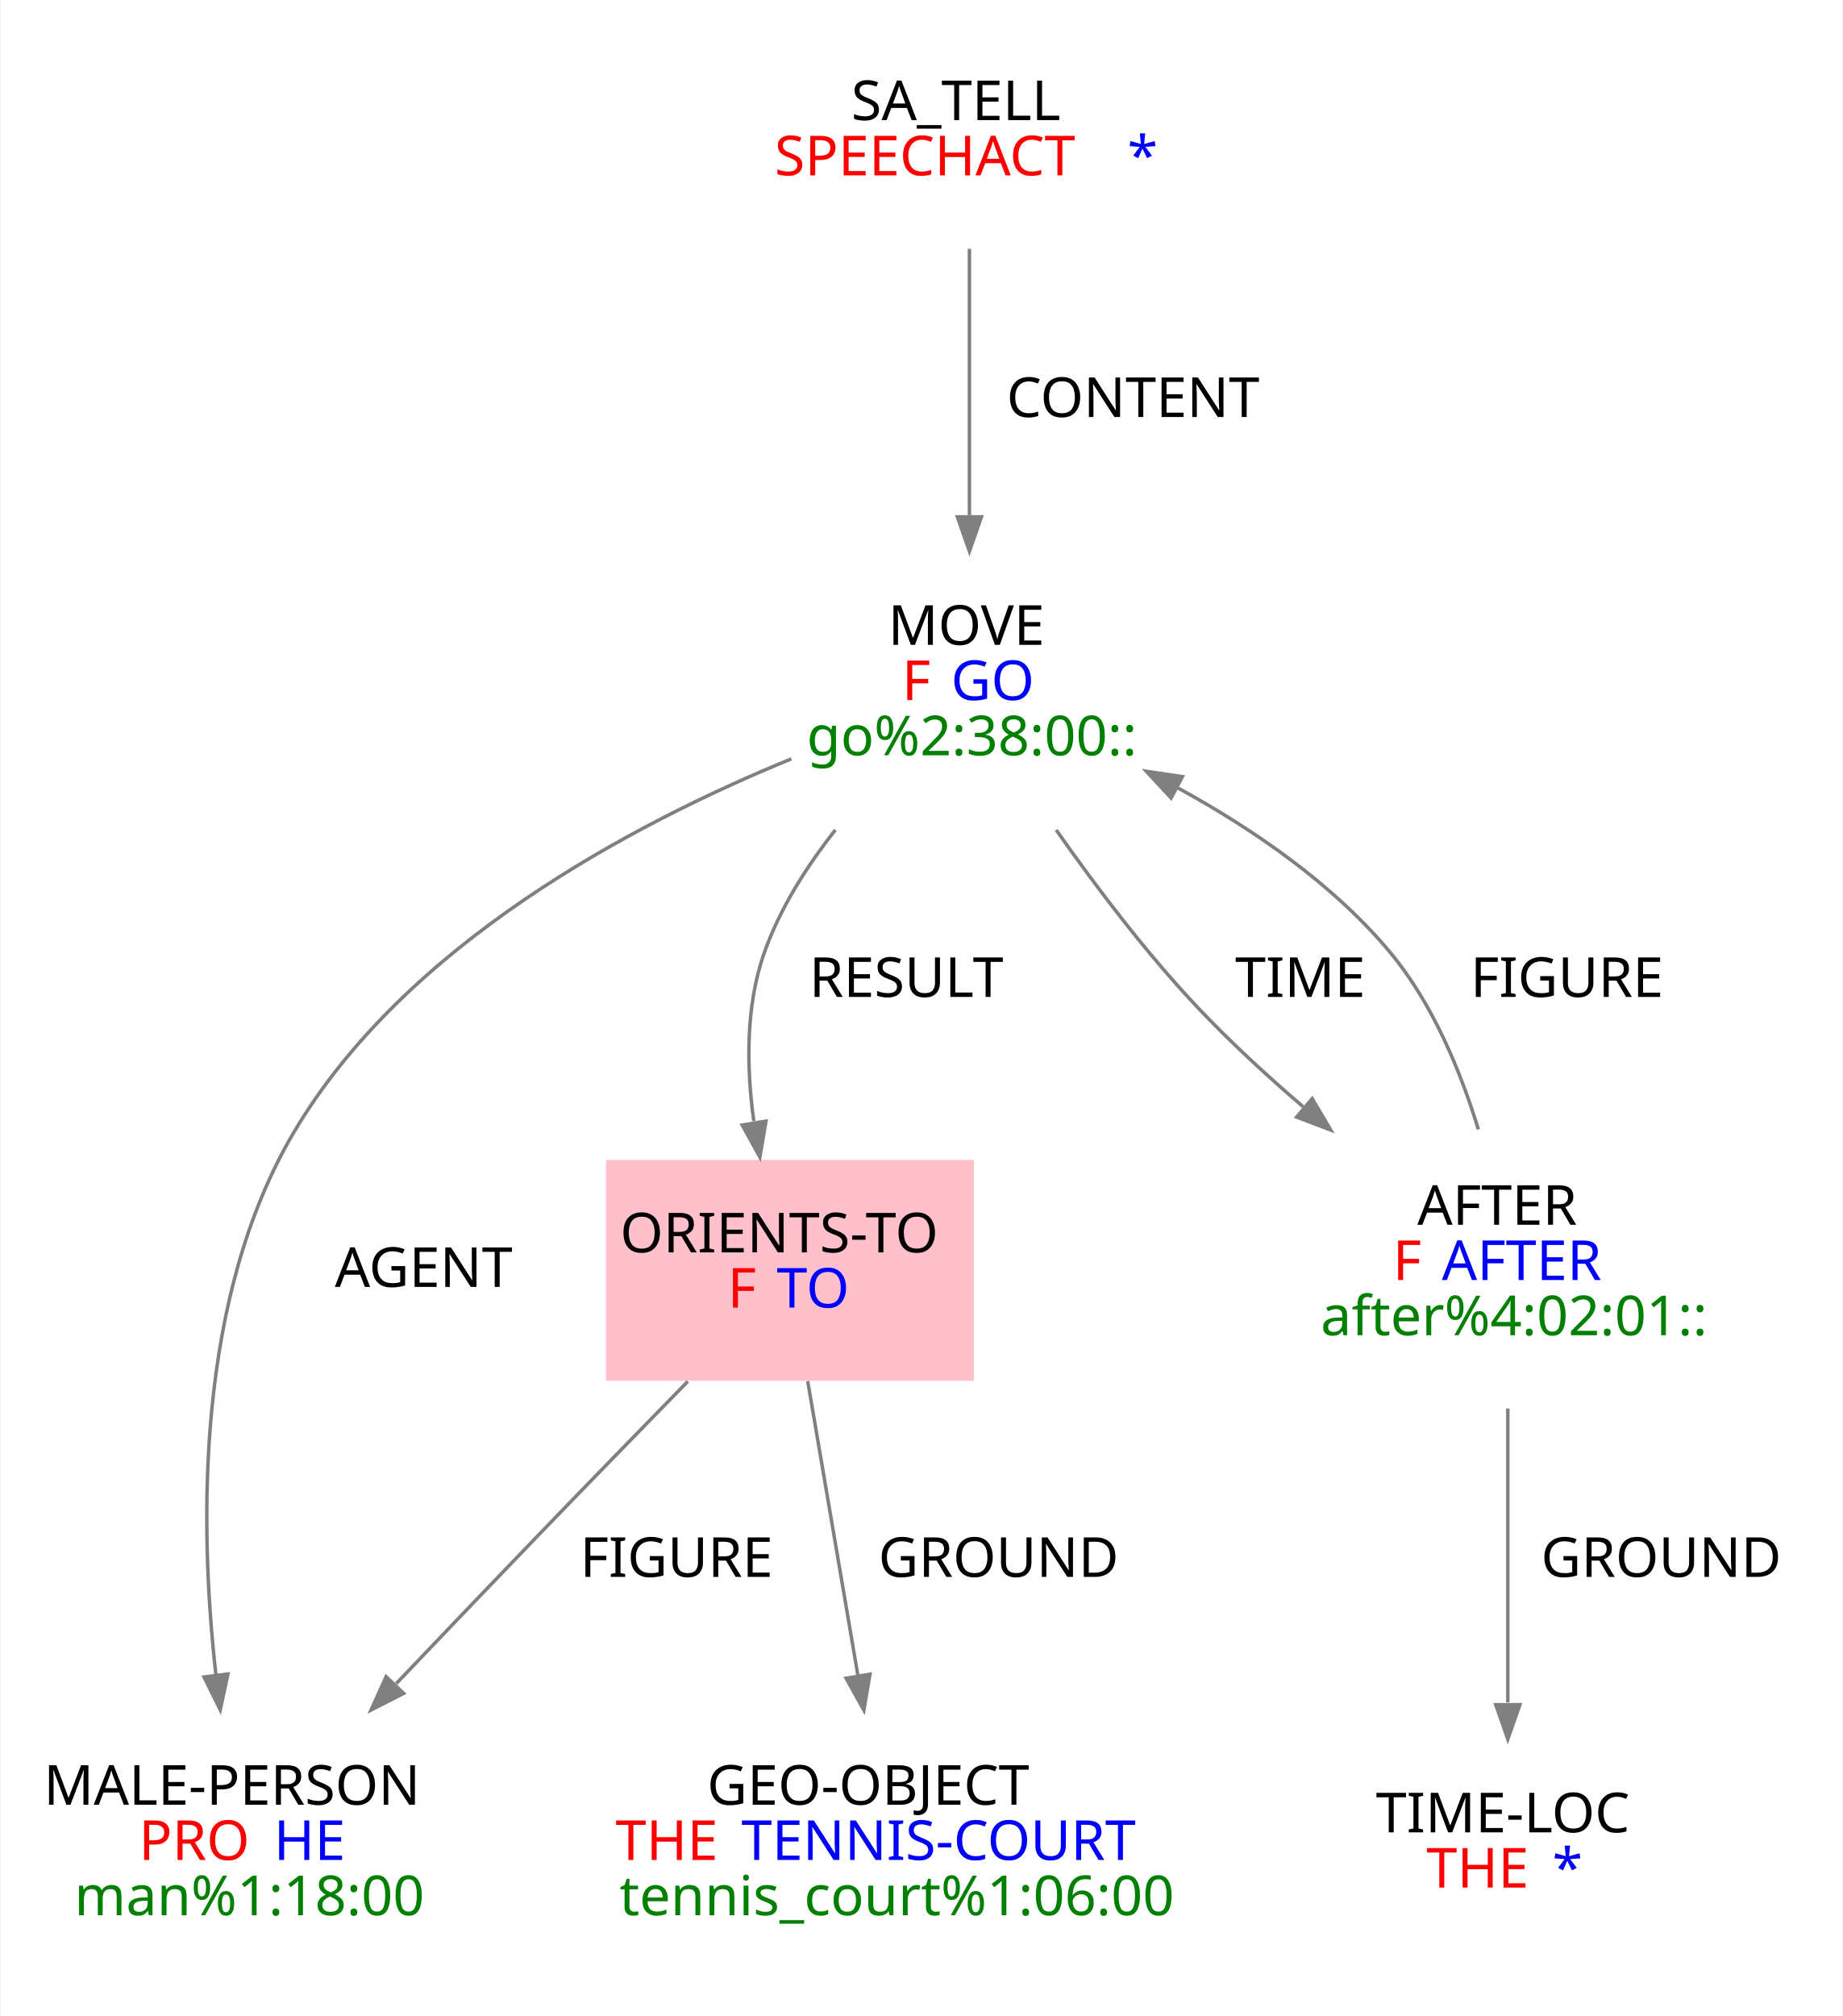
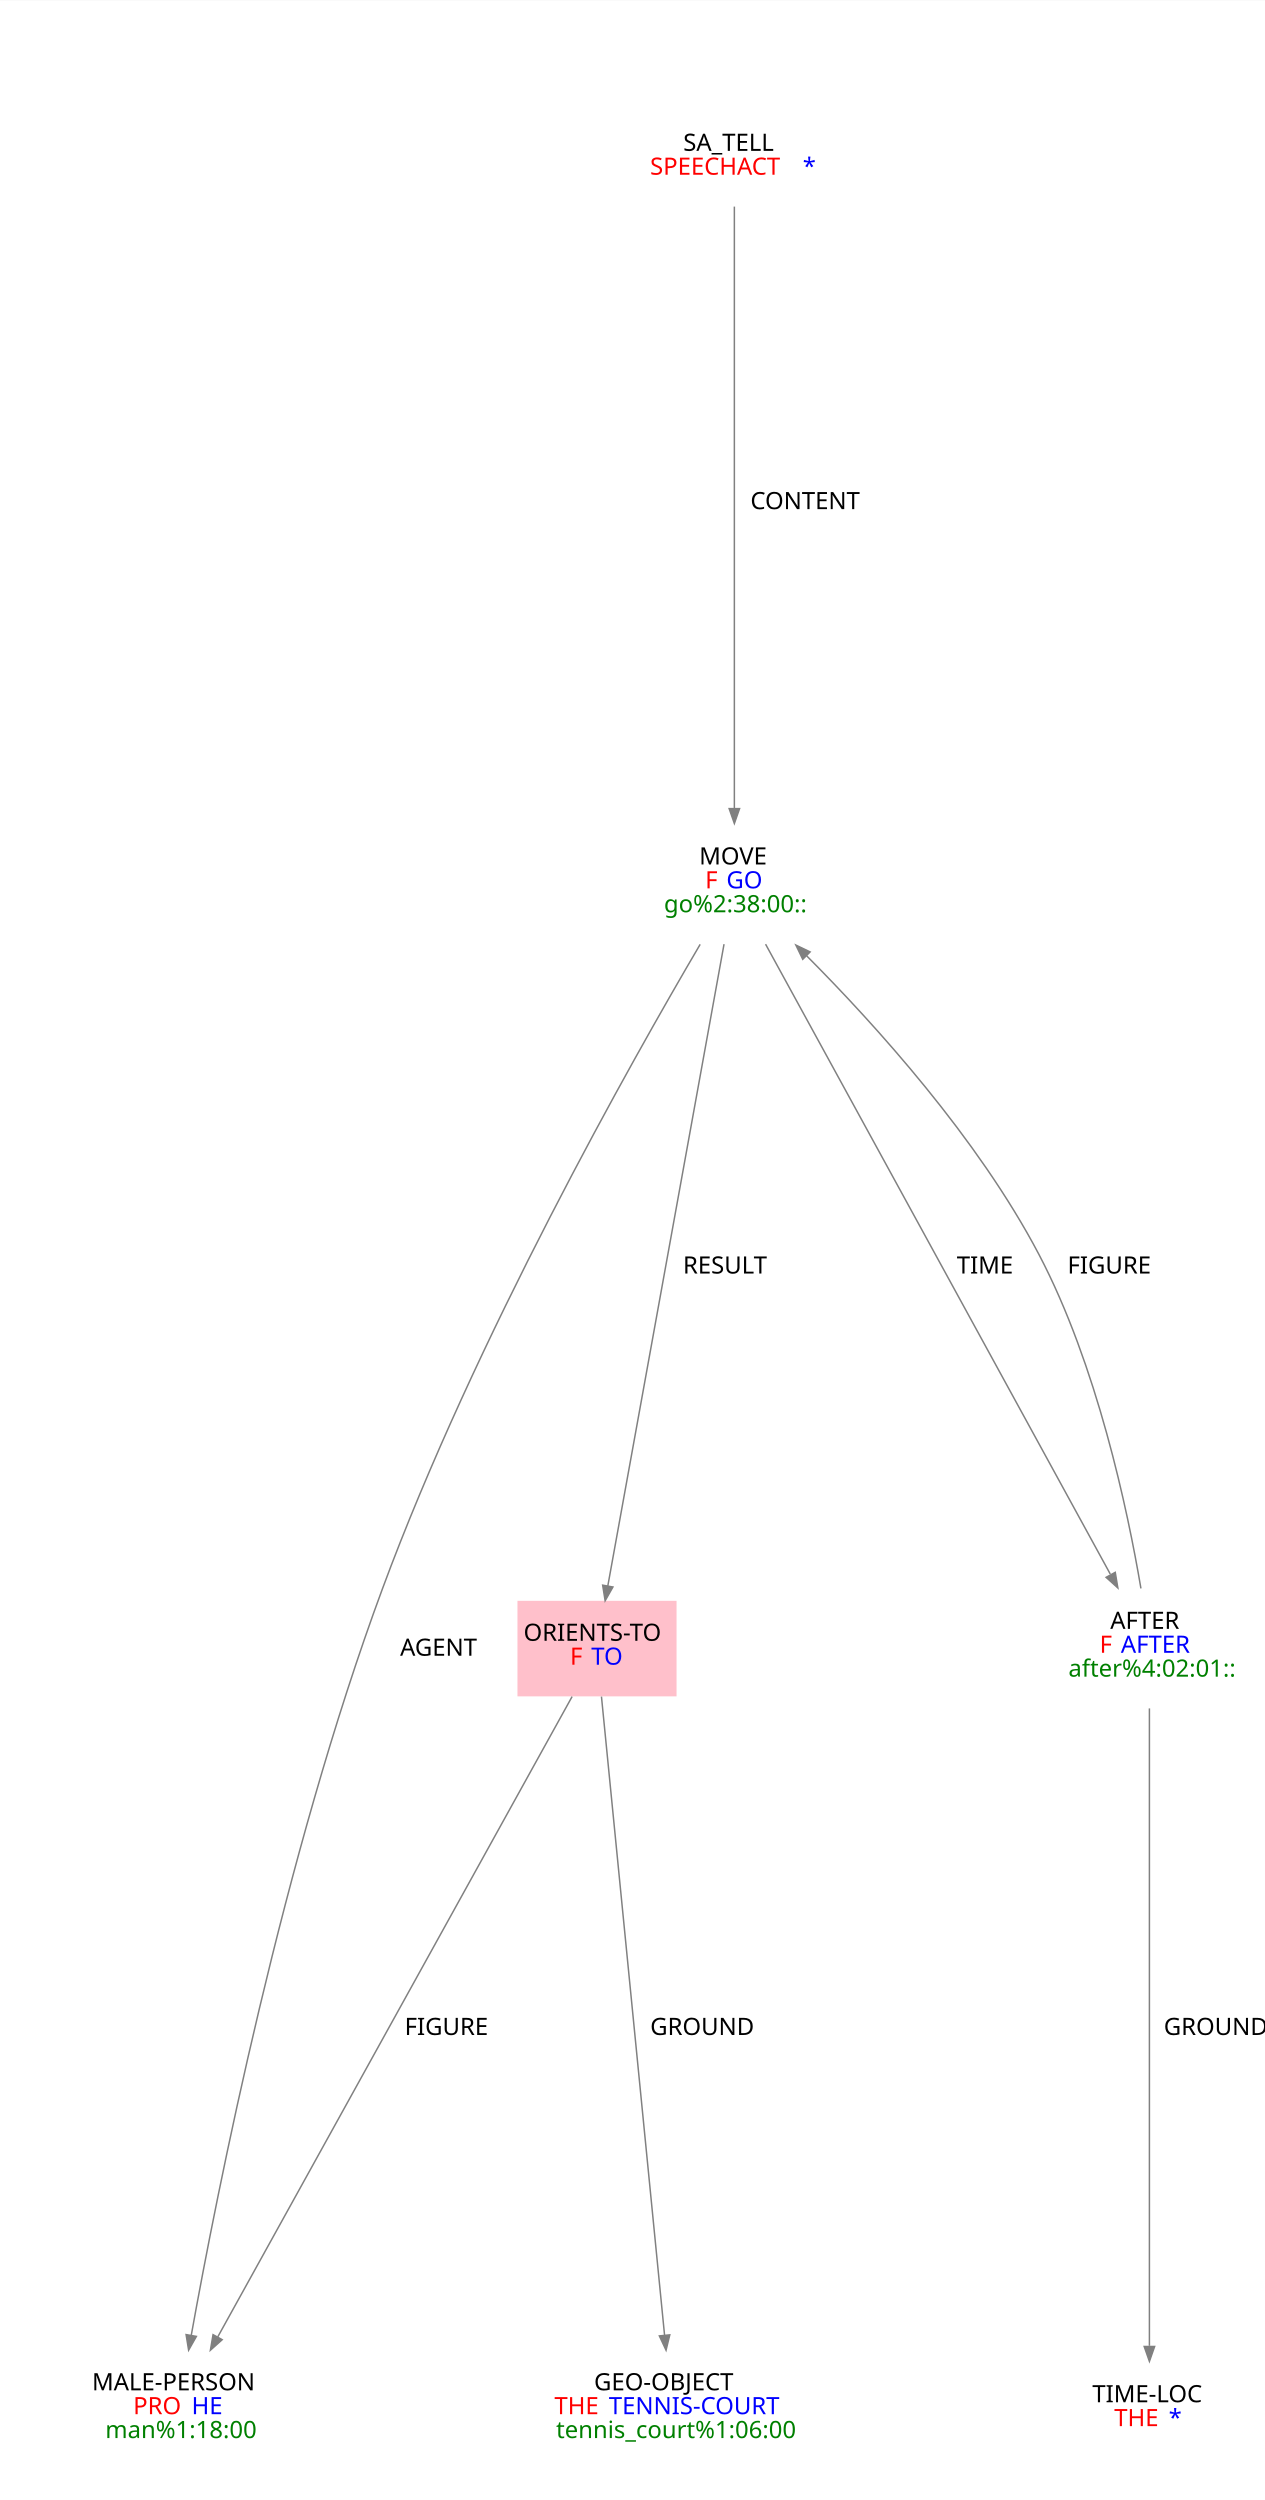
- <svg xmlns="http://www.w3.org/2000/svg" xmlns:xlink="http://www.w3.org/1999/xlink" width="267pt" height="292pt" viewBox="0.00 0.00 266.79 292.00">
-   <g id="graph0" class="graph" transform="scale(1 1) rotate(0) translate(4 288)">
-     <polygon fill="white" stroke="transparent" points="-4,4 -4,-288 262.79,-288 262.79,4 -4,4" />
+ <svg xmlns="http://www.w3.org/2000/svg" xmlns:xlink="http://www.w3.org/1999/xlink" width="432pt" height="854pt" viewBox="0.00 0.00 432.00 853.76">
+   <g id="graph0" class="graph" transform="scale(1.02 1.02) rotate(0) translate(4 868)">
+     <polygon fill="white" stroke="transparent" points="-4,4 -4,-868 437.23,-868 437.23,4 -4,4" />
    <g id="node1" class="node">
      <g id="a_node1">
        <a xlink:href="http://trips.ihmc.us/lexicon/data/ONT::SA_TELL.xml" xlink:title="&lt;font color=&quot;green&quot;&gt;&lt;br /&gt;&lt;/font&gt; &lt;font color=&quot;black&quot;&gt;SA_TELL&lt;/font&gt; &lt;font color=&quot;green&quot;&gt;&lt;br /&gt;&lt;/font&gt; &lt;font color=&quot;red&quot;&gt;SPEECHACT&lt;/font&gt; &lt;font color=&quot;blue&quot;&gt;* &lt;/font&gt; &lt;font color=&quot;green&quot;&gt;&lt;br /&gt; &lt;/font&gt;">
-           <text text-anchor="start" x="117" y="-270.6" font-family="Work Sans" font-size="8.00"> </text>
-           <text text-anchor="start" x="119.22" y="-270.6" font-family="Work Sans" font-size="8.00">SA_TELL</text>
-           <text text-anchor="start" x="153.46" y="-270.6" font-family="Work Sans" font-size="8.00"> </text>
-           <text text-anchor="start" x="105.89" y="-262.6" font-family="Work Sans" font-size="8.00"> </text>
-           <text text-anchor="start" x="108.11" y="-262.6" font-family="Work Sans" font-size="8.00" fill="red">SPEECHACT</text>
-           <text text-anchor="start" x="157.01" y="-262.6" font-family="Work Sans" font-size="8.00"> </text>
-           <text text-anchor="start" x="159.23" y="-262.6" font-family="Work Sans" font-size="8.00" fill="blue">* </text>
-           <text text-anchor="start" x="164.57" y="-262.6" font-family="Work Sans" font-size="8.00"> </text>
-           <text text-anchor="start" x="135.23" y="-254.6" font-family="Work Sans" font-size="8.00" fill="green"> </text>
+           <text text-anchor="start" x="222.59" y="-817.6" font-family="Work Sans" font-size="8.00"> </text>
+           <text text-anchor="start" x="224.82" y="-817.6" font-family="Work Sans" font-size="8.00">SA_TELL</text>
+           <text text-anchor="start" x="259.06" y="-817.6" font-family="Work Sans" font-size="8.00"> </text>
+           <text text-anchor="start" x="211.49" y="-809.6" font-family="Work Sans" font-size="8.00"> </text>
+           <text text-anchor="start" x="213.71" y="-809.6" font-family="Work Sans" font-size="8.00" fill="red">SPEECHACT</text>
+           <text text-anchor="start" x="262.61" y="-809.6" font-family="Work Sans" font-size="8.00"> </text>
+           <text text-anchor="start" x="264.83" y="-809.6" font-family="Work Sans" font-size="8.00" fill="blue">* </text>
+           <text text-anchor="start" x="270.17" y="-809.6" font-family="Work Sans" font-size="8.00"> </text>
+           <text text-anchor="start" x="240.83" y="-801.6" font-family="Work Sans" font-size="8.00" fill="green"> </text>
        </a>
      </g>
    </g>
    <g id="node2" class="node">
      <g id="a_node2">
        <a xlink:href="http://trips.ihmc.us/lexicon/data/ONT::MOVE.xml" xlink:title="&lt;font color=&quot;green&quot;&gt;&lt;br /&gt;&lt;/font&gt; &lt;font color=&quot;black&quot;&gt;MOVE&lt;/font&gt; &lt;font color=&quot;green&quot;&gt;&lt;br /&gt;&lt;/font&gt; &lt;font color=&quot;red&quot;&gt;F&lt;/font&gt; &lt;font color=&quot;blue&quot;&gt;GO&lt;/font&gt; &lt;font color=&quot;green&quot;&gt;&lt;br /&gt;&lt;/font&gt; &lt;font color=&quot;green&quot;&gt;go%2:38:00::&lt;/font&gt; &lt;font color=&quot;green&quot;&gt;&lt;br /&gt; &lt;/font&gt;">
-           <text text-anchor="start" x="122.34" y="-194.6" font-family="Work Sans" font-size="8.00"> </text>
-           <text text-anchor="start" x="124.56" y="-194.6" font-family="Work Sans" font-size="8.00">MOVE</text>
-           <text text-anchor="start" x="148.12" y="-194.6" font-family="Work Sans" font-size="8.00"> </text>
-           <text text-anchor="start" x="124.34" y="-186.6" font-family="Work Sans" font-size="8.00"> </text>
-           <text text-anchor="start" x="126.56" y="-186.6" font-family="Work Sans" font-size="8.00" fill="red">F</text>
-           <text text-anchor="start" x="131.45" y="-186.6" font-family="Work Sans" font-size="8.00"> </text>
-           <text text-anchor="start" x="133.67" y="-186.6" font-family="Work Sans" font-size="8.00" fill="blue">GO</text>
-           <text text-anchor="start" x="146.12" y="-186.6" font-family="Work Sans" font-size="8.00"> </text>
-           <text text-anchor="start" x="110.54" y="-178.6" font-family="Work Sans" font-size="8.00"> </text>
-           <text text-anchor="start" x="112.77" y="-178.6" font-family="Work Sans" font-size="8.00" fill="green">go%2:38:00::</text>
-           <text text-anchor="start" x="159.91" y="-178.6" font-family="Work Sans" font-size="8.00"> </text>
-           <text text-anchor="start" x="135.23" y="-170.6" font-family="Work Sans" font-size="8.00" fill="green"> </text>
+           <text text-anchor="start" x="227.94" y="-578.6" font-family="Work Sans" font-size="8.00"> </text>
+           <text text-anchor="start" x="230.16" y="-578.6" font-family="Work Sans" font-size="8.00">MOVE</text>
+           <text text-anchor="start" x="253.72" y="-578.6" font-family="Work Sans" font-size="8.00"> </text>
+           <text text-anchor="start" x="229.94" y="-570.6" font-family="Work Sans" font-size="8.00"> </text>
+           <text text-anchor="start" x="232.16" y="-570.6" font-family="Work Sans" font-size="8.00" fill="red">F</text>
+           <text text-anchor="start" x="237.05" y="-570.6" font-family="Work Sans" font-size="8.00"> </text>
+           <text text-anchor="start" x="239.27" y="-570.6" font-family="Work Sans" font-size="8.00" fill="blue">GO</text>
+           <text text-anchor="start" x="251.71" y="-570.6" font-family="Work Sans" font-size="8.00"> </text>
+           <text text-anchor="start" x="216.14" y="-562.6" font-family="Work Sans" font-size="8.00"> </text>
+           <text text-anchor="start" x="218.36" y="-562.6" font-family="Work Sans" font-size="8.00" fill="green">go%2:38:00::</text>
+           <text text-anchor="start" x="265.51" y="-562.6" font-family="Work Sans" font-size="8.00"> </text>
+           <text text-anchor="start" x="240.83" y="-554.6" font-family="Work Sans" font-size="8.00" fill="green"> </text>
        </a>
      </g>
    </g>
-     <g id="edge4" class="edge">
-       <path fill="none" stroke="grey" stroke-width="0.5" d="M136.34,-251.96C136.34,-241.04 136.34,-226.02 136.34,-213.39" />
-       <polygon fill="grey" stroke="grey" stroke-width="0.5" points="138.09,-213.14 136.34,-208.14 134.59,-213.14 138.09,-213.14" />
-       <text text-anchor="middle" x="160.05" y="-227.6" font-family="Work Sans" font-size="8.00"> CONTENT   </text>
+     <g id="edge1" class="edge">
+       <path fill="none" stroke="grey" stroke-width="0.5" d="M241.94,-798.92C241.94,-758.46 241.94,-647.16 241.94,-597.49" />
+       <polygon fill="grey" stroke="grey" stroke-width="0.5" points="243.69,-597.32 241.94,-592.32 240.19,-597.32 243.69,-597.32" />
+       <text text-anchor="middle" x="265.64" y="-697.6" font-family="Work Sans" font-size="8.00"> CONTENT   </text>
    </g>
    <g id="node3" class="node">
      <g id="a_node3">
        <a xlink:href="http://trips.ihmc.us/lexicon/data/ONT::MALE-PERSON.xml" xlink:title="&lt;font color=&quot;green&quot;&gt;&lt;br /&gt;&lt;/font&gt; &lt;font color=&quot;black&quot;&gt;MALE-PERSON&lt;/font&gt; &lt;font color=&quot;green&quot;&gt;&lt;br /&gt;&lt;/font&gt; &lt;font color=&quot;red&quot;&gt;PRO&lt;/font&gt; &lt;font color=&quot;blue&quot;&gt;HE&lt;/font&gt; &lt;font color=&quot;green&quot;&gt;&lt;br /&gt;&lt;/font&gt; &lt;font color=&quot;green&quot;&gt;man%1:18:00&lt;/font&gt; &lt;font color=&quot;green&quot;&gt;&lt;br /&gt; &lt;/font&gt;">
-           <text text-anchor="start" x="0" y="-26.6" font-family="Work Sans" font-size="8.00"> </text>
-           <text text-anchor="start" x="2.22" y="-26.6" font-family="Work Sans" font-size="8.00">MALE-PERSON</text>
-           <text text-anchor="start" x="60.46" y="-26.6" font-family="Work Sans" font-size="8.00"> </text>
-           <text text-anchor="start" x="13.78" y="-18.6" font-family="Work Sans" font-size="8.00"> </text>
-           <text text-anchor="start" x="16" y="-18.6" font-family="Work Sans" font-size="8.00" fill="red">PRO</text>
-           <text text-anchor="start" x="33.34" y="-18.6" font-family="Work Sans" font-size="8.00"> </text>
-           <text text-anchor="start" x="35.56" y="-18.6" font-family="Work Sans" font-size="8.00" fill="blue">HE</text>
-           <text text-anchor="start" x="46.68" y="-18.6" font-family="Work Sans" font-size="8.00"> </text>
-           <text text-anchor="start" x="4.43" y="-10.6" font-family="Work Sans" font-size="8.00"> </text>
-           <text text-anchor="start" x="6.66" y="-10.6" font-family="Work Sans" font-size="8.00" fill="green">man%1:18:00</text>
-           <text text-anchor="start" x="56.02" y="-10.6" font-family="Work Sans" font-size="8.00"> </text>
-           <text text-anchor="start" x="30.23" y="-2.6" font-family="Work Sans" font-size="8.00" fill="green"> </text>
+           <text text-anchor="start" x="24.6" y="-67.6" font-family="Work Sans" font-size="8.00"> </text>
+           <text text-anchor="start" x="26.82" y="-67.6" font-family="Work Sans" font-size="8.00">MALE-PERSON</text>
+           <text text-anchor="start" x="85.05" y="-67.6" font-family="Work Sans" font-size="8.00"> </text>
+           <text text-anchor="start" x="38.38" y="-59.6" font-family="Work Sans" font-size="8.00"> </text>
+           <text text-anchor="start" x="40.6" y="-59.6" font-family="Work Sans" font-size="8.00" fill="red">PRO</text>
+           <text text-anchor="start" x="57.94" y="-59.6" font-family="Work Sans" font-size="8.00"> </text>
+           <text text-anchor="start" x="60.16" y="-59.6" font-family="Work Sans" font-size="8.00" fill="blue">HE</text>
+           <text text-anchor="start" x="71.27" y="-59.6" font-family="Work Sans" font-size="8.00"> </text>
+           <text text-anchor="start" x="29.03" y="-51.6" font-family="Work Sans" font-size="8.00"> </text>
+           <text text-anchor="start" x="31.25" y="-51.6" font-family="Work Sans" font-size="8.00" fill="green">man%1:18:00</text>
+           <text text-anchor="start" x="80.62" y="-51.6" font-family="Work Sans" font-size="8.00"> </text>
+           <text text-anchor="start" x="54.83" y="-43.6" font-family="Work Sans" font-size="8.00" fill="green"> </text>
+         </a>
+       </g>
+     </g>
+     <g id="edge6" class="edge">
+       <path fill="none" stroke="grey" stroke-width="0.5" d="M230.49,-551.85C207.44,-512.61 155.02,-419.69 124.07,-336 90.92,-246.4 68.76,-134.41 60.06,-86.06" />
+       <polygon fill="grey" stroke="grey" stroke-width="0.5" points="61.77,-85.65 59.17,-81.04 58.32,-86.26 61.77,-85.65" />
+       <text text-anchor="middle" x="142.87" y="-313.6" font-family="Work Sans" font-size="8.00"> AGENT   </text>
+     </g>
+     <g id="node4" class="node">
+       <g id="a_node4">
+         <a xlink:href="http://trips.ihmc.us/lexicon/data/ONT::ORIENTS-TO.xml" xlink:title="&lt;font color=&quot;green&quot;&gt;&lt;br /&gt;&lt;/font&gt; &lt;font color=&quot;black&quot;&gt;ORIENTS-TO&lt;/font&gt; &lt;font color=&quot;green&quot;&gt;&lt;br /&gt;&lt;/font&gt; &lt;font color=&quot;red&quot;&gt;F&lt;/font&gt; &lt;font color=&quot;blue&quot;&gt;TO&lt;/font&gt; &lt;font color=&quot;green&quot;&gt;&lt;br /&gt; &lt;/font&gt;">
+           <polygon fill="pink" stroke="transparent" points="222.58,-332 169.3,-332 169.3,-300 222.58,-300 222.58,-332" />
+           <text text-anchor="start" x="169.12" y="-318.6" font-family="Work Sans" font-size="8.00"> </text>
+           <text text-anchor="start" x="171.34" y="-318.6" font-family="Work Sans" font-size="8.00">ORIENTS-TO</text>
+           <text text-anchor="start" x="220.53" y="-318.6" font-family="Work Sans" font-size="8.00"> </text>
+           <text text-anchor="start" x="184.68" y="-310.6" font-family="Work Sans" font-size="8.00"> </text>
+           <text text-anchor="start" x="186.9" y="-310.6" font-family="Work Sans" font-size="8.00" fill="red">F</text>
+           <text text-anchor="start" x="191.79" y="-310.6" font-family="Work Sans" font-size="8.00"> </text>
+           <text text-anchor="start" x="194.01" y="-310.6" font-family="Work Sans" font-size="8.00" fill="blue">TO</text>
+           <text text-anchor="start" x="204.98" y="-310.6" font-family="Work Sans" font-size="8.00"> </text>
+           <text text-anchor="start" x="194.83" y="-302.6" font-family="Work Sans" font-size="8.00" fill="green"> </text>
+         </a>
+       </g>
+     </g>
+     <g id="edge8" class="edge">
+       <path fill="none" stroke="grey" stroke-width="0.5" d="M238.48,-551.91C229.99,-505.04 208.2,-384.69 199.55,-336.94" />
+       <polygon fill="grey" stroke="grey" stroke-width="0.5" points="201.27,-336.63 198.66,-332.02 197.83,-337.25 201.27,-336.63" />
+       <text text-anchor="middle" x="238.8" y="-441.6" font-family="Work Sans" font-size="8.00"> RESULT   </text>
+     </g>
+     <g id="node6" class="node">
+       <g id="a_node6">
+         <a xlink:href="http://trips.ihmc.us/lexicon/data/ONT::AFTER.xml" xlink:title="&lt;font color=&quot;green&quot;&gt;&lt;br /&gt;&lt;/font&gt; &lt;font color=&quot;black&quot;&gt;AFTER&lt;/font&gt; &lt;font color=&quot;green&quot;&gt;&lt;br /&gt;&lt;/font&gt; &lt;font color=&quot;red&quot;&gt;F&lt;/font&gt; &lt;font color=&quot;blue&quot;&gt;AFTER&lt;/font&gt; &lt;font color=&quot;green&quot;&gt;&lt;br /&gt;&lt;/font&gt; &lt;font color=&quot;green&quot;&gt;after%4:02:01::&lt;/font&gt; &lt;font color=&quot;green&quot;&gt;&lt;br /&gt; &lt;/font&gt;">
+           <text text-anchor="start" x="365.6" y="-322.6" font-family="Work Sans" font-size="8.00"> </text>
+           <text text-anchor="start" x="367.83" y="-322.6" font-family="Work Sans" font-size="8.00">AFTER</text>
+           <text text-anchor="start" x="394.05" y="-322.6" font-family="Work Sans" font-size="8.00"> </text>
+           <text text-anchor="start" x="362.05" y="-314.6" font-family="Work Sans" font-size="8.00"> </text>
+           <text text-anchor="start" x="364.27" y="-314.6" font-family="Work Sans" font-size="8.00" fill="red">F</text>
+           <text text-anchor="start" x="369.16" y="-314.6" font-family="Work Sans" font-size="8.00"> </text>
+           <text text-anchor="start" x="371.38" y="-314.6" font-family="Work Sans" font-size="8.00" fill="blue">AFTER</text>
+           <text text-anchor="start" x="397.6" y="-314.6" font-family="Work Sans" font-size="8.00"> </text>
+           <text text-anchor="start" x="351.59" y="-306.6" font-family="Work Sans" font-size="8.00"> </text>
+           <text text-anchor="start" x="353.81" y="-306.6" font-family="Work Sans" font-size="8.00" fill="green">after%4:02:01::</text>
+           <text text-anchor="start" x="408.07" y="-306.6" font-family="Work Sans" font-size="8.00"> </text>
+           <text text-anchor="start" x="379.83" y="-298.6" font-family="Work Sans" font-size="8.00" fill="green"> </text>
+         </a>
+       </g>
+     </g>
+     <g id="edge2" class="edge">
+       <path fill="none" stroke="grey" stroke-width="0.5" d="M252.39,-551.91C277.34,-506.31 340.38,-391.12 367.83,-340.96" />
+       <polygon fill="grey" stroke="grey" stroke-width="0.5" points="369.5,-341.54 370.37,-336.31 366.43,-339.86 369.5,-341.54" />
+       <text text-anchor="middle" x="325.87" y="-441.6" font-family="Work Sans" font-size="8.00"> TIME   </text>
+     </g>
+     <g id="edge7" class="edge">
+       <path fill="none" stroke="grey" stroke-width="0.5" d="M187.6,-299.93C164.11,-257.49 97.29,-136.72 68.92,-85.47" />
+       <polygon fill="grey" stroke="grey" stroke-width="0.5" points="70.41,-84.55 66.46,-81.02 67.35,-86.24 70.41,-84.55" />
+       <text text-anchor="middle" x="145.49" y="-186.6" font-family="Work Sans" font-size="8.00"> FIGURE   </text>
+     </g>
+     <g id="node5" class="node">
+       <g id="a_node5">
+         <a xlink:href="http://trips.ihmc.us/lexicon/data/ONT::GEO-OBJECT.xml" xlink:title="&lt;font color=&quot;green&quot;&gt;&lt;br /&gt;&lt;/font&gt; &lt;font color=&quot;black&quot;&gt;GEO-OBJECT&lt;/font&gt; &lt;font color=&quot;green&quot;&gt;&lt;br /&gt;&lt;/font&gt; &lt;font color=&quot;red&quot;&gt;THE&lt;/font&gt; &lt;font color=&quot;blue&quot;&gt;TENNIS-COURT&lt;/font&gt; &lt;font color=&quot;green&quot;&gt;&lt;br /&gt;&lt;/font&gt; &lt;font color=&quot;green&quot;&gt;tennis_court%1:06:00&lt;/font&gt; &lt;font color=&quot;green&quot;&gt;&lt;br /&gt; &lt;/font&gt;">
+           <text text-anchor="start" x="192.71" y="-67.6" font-family="Work Sans" font-size="8.00"> </text>
+           <text text-anchor="start" x="194.94" y="-67.6" font-family="Work Sans" font-size="8.00">GEO-OBJECT</text>
+           <text text-anchor="start" x="246.94" y="-67.6" font-family="Work Sans" font-size="8.00"> </text>
+           <text text-anchor="start" x="179.45" y="-59.6" font-family="Work Sans" font-size="8.00"> </text>
+           <text text-anchor="start" x="181.68" y="-59.6" font-family="Work Sans" font-size="8.00" fill="red">THE</text>
+           <text text-anchor="start" x="197.68" y="-59.6" font-family="Work Sans" font-size="8.00"> </text>
+           <text text-anchor="start" x="199.9" y="-59.6" font-family="Work Sans" font-size="8.00" fill="blue">TENNIS-COURT</text>
+           <text text-anchor="start" x="260.2" y="-59.6" font-family="Work Sans" font-size="8.00"> </text>
+           <text text-anchor="start" x="180.02" y="-51.6" font-family="Work Sans" font-size="8.00"> </text>
+           <text text-anchor="start" x="182.24" y="-51.6" font-family="Work Sans" font-size="8.00" fill="green">tennis_court%1:06:00</text>
+           <text text-anchor="start" x="259.63" y="-51.6" font-family="Work Sans" font-size="8.00"> </text>
+           <text text-anchor="start" x="219.83" y="-43.6" font-family="Work Sans" font-size="8.00" fill="green"> </text>
+         </a>
+       </g>
+     </g>
+     <g id="edge3" class="edge">
+       <path fill="none" stroke="grey" stroke-width="0.5" d="M197.43,-299.93C201.6,-257.66 213.46,-137.69 218.56,-86.09" />
+       <polygon fill="grey" stroke="grey" stroke-width="0.5" points="220.31,-86.17 219.06,-81.02 216.82,-85.82 220.31,-86.17" />
+       <text text-anchor="middle" x="231.16" y="-186.6" font-family="Work Sans" font-size="8.00"> GROUND   </text>
+     </g>
+     <g id="edge4" class="edge">
+       <path fill="none" stroke="grey" stroke-width="0.5" d="M378.1,-336.15C373.63,-362.52 363.39,-410.97 343.94,-448 323.48,-486.93 289.25,-524.81 266.15,-548.01" />
+       <polygon fill="grey" stroke="grey" stroke-width="0.5" points="264.84,-546.84 262.54,-551.61 267.31,-549.32 264.84,-546.84" />
+       <text text-anchor="middle" x="367.49" y="-441.6" font-family="Work Sans" font-size="8.00"> FIGURE   </text>
+     </g>
+     <g id="node7" class="node">
+       <g id="a_node7">
+         <a xlink:href="http://trips.ihmc.us/lexicon/data/ONT::TIME-LOC.xml" xlink:title="&lt;font color=&quot;green&quot;&gt;&lt;br /&gt;&lt;/font&gt; &lt;font color=&quot;black&quot;&gt;TIME-LOC&lt;/font&gt; &lt;font color=&quot;green&quot;&gt;&lt;br /&gt;&lt;/font&gt; &lt;font color=&quot;red&quot;&gt;THE&lt;/font&gt; &lt;font color=&quot;blue&quot;&gt;* &lt;/font&gt; &lt;font color=&quot;green&quot;&gt;&lt;br /&gt; &lt;/font&gt;">
+           <text text-anchor="start" x="359.6" y="-63.6" font-family="Work Sans" font-size="8.00"> </text>
+           <text text-anchor="start" x="361.83" y="-63.6" font-family="Work Sans" font-size="8.00">TIME-LOC</text>
+           <text text-anchor="start" x="400.05" y="-63.6" font-family="Work Sans" font-size="8.00"> </text>
+           <text text-anchor="start" x="366.94" y="-55.6" font-family="Work Sans" font-size="8.00"> </text>
+           <text text-anchor="start" x="369.16" y="-55.6" font-family="Work Sans" font-size="8.00" fill="red">THE</text>
+           <text text-anchor="start" x="385.16" y="-55.6" font-family="Work Sans" font-size="8.00"> </text>
+           <text text-anchor="start" x="387.38" y="-55.6" font-family="Work Sans" font-size="8.00" fill="blue">* </text>
+           <text text-anchor="start" x="392.72" y="-55.6" font-family="Work Sans" font-size="8.00"> </text>
+           <text text-anchor="start" x="379.83" y="-47.6" font-family="Work Sans" font-size="8.00" fill="green"> </text>
        </a>
      </g>
    </g>
    <g id="edge5" class="edge">
-       <path fill="none" stroke="grey" stroke-width="0.5" d="M110.55,-178.09C87.35,-168.59 54.51,-151.14 38.47,-124 24.36,-100.15 24.7,-67.54 27.17,-45.45" />
-       <polygon fill="grey" stroke="grey" stroke-width="0.5" points="28.92,-45.53 27.8,-40.35 25.45,-45.1 28.92,-45.53" />
-       <text text-anchor="middle" x="57.28" y="-101.6" font-family="Work Sans" font-size="8.00"> AGENT   </text>
-     </g>
-     <g id="node4" class="node">
-       <g id="a_node4">
-         <a xlink:href="http://trips.ihmc.us/lexicon/data/ONT::ORIENTS-TO.xml" xlink:title="&lt;font color=&quot;green&quot;&gt;&lt;br /&gt;&lt;/font&gt; &lt;font color=&quot;black&quot;&gt;ORIENTS-TO&lt;/font&gt; &lt;font color=&quot;green&quot;&gt;&lt;br /&gt;&lt;/font&gt; &lt;font color=&quot;red&quot;&gt;F&lt;/font&gt; &lt;font color=&quot;blue&quot;&gt;TO&lt;/font&gt; &lt;font color=&quot;green&quot;&gt;&lt;br /&gt; &lt;/font&gt;">
-           <polygon fill="pink" stroke="transparent" points="136.98,-120 83.7,-120 83.7,-88 136.98,-88 136.98,-120" />
-           <text text-anchor="start" x="83.52" y="-106.6" font-family="Work Sans" font-size="8.00"> </text>
-           <text text-anchor="start" x="85.74" y="-106.6" font-family="Work Sans" font-size="8.00">ORIENTS-TO</text>
-           <text text-anchor="start" x="134.94" y="-106.6" font-family="Work Sans" font-size="8.00"> </text>
-           <text text-anchor="start" x="99.08" y="-98.6" font-family="Work Sans" font-size="8.00"> </text>
-           <text text-anchor="start" x="101.3" y="-98.6" font-family="Work Sans" font-size="8.00" fill="red">F</text>
-           <text text-anchor="start" x="106.19" y="-98.6" font-family="Work Sans" font-size="8.00"> </text>
-           <text text-anchor="start" x="108.41" y="-98.6" font-family="Work Sans" font-size="8.00" fill="blue">TO</text>
-           <text text-anchor="start" x="119.38" y="-98.6" font-family="Work Sans" font-size="8.00"> </text>
-           <text text-anchor="start" x="109.23" y="-90.6" font-family="Work Sans" font-size="8.00" fill="green"> </text>
-         </a>
-       </g>
-     </g>
-     <g id="edge1" class="edge">
-       <path fill="none" stroke="grey" stroke-width="0.5" d="M116.92,-167.79C112.72,-162.46 108.86,-156.37 106.62,-150 103.91,-142.31 104.02,-133.44 105.1,-125.62" />
-       <polygon fill="grey" stroke="grey" stroke-width="0.5" points="106.87,-125.62 105.98,-120.4 103.42,-125.04 106.87,-125.62" />
-       <text text-anchor="middle" x="127.2" y="-143.6" font-family="Work Sans" font-size="8.00"> RESULT   </text>
-     </g>
-     <g id="node6" class="node">
-       <g id="a_node6">
-         <a xlink:href="http://trips.ihmc.us/lexicon/data/ONT::AFTER.xml" xlink:title="&lt;font color=&quot;green&quot;&gt;&lt;br /&gt;&lt;/font&gt; &lt;font color=&quot;black&quot;&gt;AFTER&lt;/font&gt; &lt;font color=&quot;green&quot;&gt;&lt;br /&gt;&lt;/font&gt; &lt;font color=&quot;red&quot;&gt;F&lt;/font&gt; &lt;font color=&quot;blue&quot;&gt;AFTER&lt;/font&gt; &lt;font color=&quot;green&quot;&gt;&lt;br /&gt;&lt;/font&gt; &lt;font color=&quot;green&quot;&gt;after%4:02:01::&lt;/font&gt; &lt;font color=&quot;green&quot;&gt;&lt;br /&gt; &lt;/font&gt;">
-           <text text-anchor="start" x="199.01" y="-110.6" font-family="Work Sans" font-size="8.00"> </text>
-           <text text-anchor="start" x="201.23" y="-110.6" font-family="Work Sans" font-size="8.00">AFTER</text>
-           <text text-anchor="start" x="227.45" y="-110.6" font-family="Work Sans" font-size="8.00"> </text>
-           <text text-anchor="start" x="195.45" y="-102.6" font-family="Work Sans" font-size="8.00"> </text>
-           <text text-anchor="start" x="197.67" y="-102.6" font-family="Work Sans" font-size="8.00" fill="red">F</text>
-           <text text-anchor="start" x="202.56" y="-102.6" font-family="Work Sans" font-size="8.00"> </text>
-           <text text-anchor="start" x="204.78" y="-102.6" font-family="Work Sans" font-size="8.00" fill="blue">AFTER</text>
-           <text text-anchor="start" x="231.01" y="-102.6" font-family="Work Sans" font-size="8.00"> </text>
-           <text text-anchor="start" x="184.99" y="-94.6" font-family="Work Sans" font-size="8.00"> </text>
-           <text text-anchor="start" x="187.21" y="-94.6" font-family="Work Sans" font-size="8.00" fill="green">after%4:02:01::</text>
-           <text text-anchor="start" x="241.47" y="-94.6" font-family="Work Sans" font-size="8.00"> </text>
-           <text text-anchor="start" x="213.23" y="-86.6" font-family="Work Sans" font-size="8.00" fill="green"> </text>
-         </a>
-       </g>
-     </g>
-     <g id="edge7" class="edge">
-       <path fill="none" stroke="grey" stroke-width="0.5" d="M148.91,-167.79C154.73,-159.49 162.01,-149.89 169.48,-142 174.13,-137.09 179.41,-132.22 184.68,-127.7" />
-       <polygon fill="grey" stroke="grey" stroke-width="0.5" points="186,-128.88 188.69,-124.32 183.74,-126.2 186,-128.88" />
-       <text text-anchor="middle" x="184.27" y="-143.6" font-family="Work Sans" font-size="8.00"> TIME   </text>
-     </g>
-     <g id="edge3" class="edge">
-       <path fill="none" stroke="grey" stroke-width="0.5" d="M95.54,-87.92C88.99,-81.22 81.21,-73.24 74.23,-66 67.4,-58.92 60,-51.18 53.3,-44.15" />
-       <polygon fill="grey" stroke="grey" stroke-width="0.5" points="54.37,-42.73 49.65,-40.32 51.83,-45.15 54.37,-42.73" />
-       <text text-anchor="middle" x="93.9" y="-59.6" font-family="Work Sans" font-size="8.00"> FIGURE   </text>
-     </g>
-     <g id="node5" class="node">
-       <g id="a_node5">
-         <a xlink:href="http://trips.ihmc.us/lexicon/data/ONT::GEO-OBJECT.xml" xlink:title="&lt;font color=&quot;green&quot;&gt;&lt;br /&gt;&lt;/font&gt; &lt;font color=&quot;black&quot;&gt;GEO-OBJECT&lt;/font&gt; &lt;font color=&quot;green&quot;&gt;&lt;br /&gt;&lt;/font&gt; &lt;font color=&quot;red&quot;&gt;THE&lt;/font&gt; &lt;font color=&quot;blue&quot;&gt;TENNIS-COURT&lt;/font&gt; &lt;font color=&quot;green&quot;&gt;&lt;br /&gt;&lt;/font&gt; &lt;font color=&quot;green&quot;&gt;tennis_court%1:06:00&lt;/font&gt; &lt;font color=&quot;green&quot;&gt;&lt;br /&gt; &lt;/font&gt;">
-           <text text-anchor="start" x="96.12" y="-26.6" font-family="Work Sans" font-size="8.00"> </text>
-           <text text-anchor="start" x="98.34" y="-26.6" font-family="Work Sans" font-size="8.00">GEO-OBJECT</text>
-           <text text-anchor="start" x="150.34" y="-26.6" font-family="Work Sans" font-size="8.00"> </text>
-           <text text-anchor="start" x="82.86" y="-18.6" font-family="Work Sans" font-size="8.00"> </text>
-           <text text-anchor="start" x="85.08" y="-18.6" font-family="Work Sans" font-size="8.00" fill="red">THE</text>
-           <text text-anchor="start" x="101.08" y="-18.6" font-family="Work Sans" font-size="8.00"> </text>
-           <text text-anchor="start" x="103.3" y="-18.6" font-family="Work Sans" font-size="8.00" fill="blue">TENNIS-COURT</text>
-           <text text-anchor="start" x="163.6" y="-18.6" font-family="Work Sans" font-size="8.00"> </text>
-           <text text-anchor="start" x="83.42" y="-10.6" font-family="Work Sans" font-size="8.00"> </text>
-           <text text-anchor="start" x="85.65" y="-10.6" font-family="Work Sans" font-size="8.00" fill="green">tennis_court%1:06:00</text>
-           <text text-anchor="start" x="163.03" y="-10.6" font-family="Work Sans" font-size="8.00"> </text>
-           <text text-anchor="start" x="123.23" y="-2.6" font-family="Work Sans" font-size="8.00" fill="green"> </text>
-         </a>
-       </g>
-     </g>
-     <g id="edge2" class="edge">
-       <path fill="none" stroke="grey" stroke-width="0.5" d="M112.91,-87.96C114.95,-76.02 117.84,-59.08 120.2,-45.24" />
-       <polygon fill="grey" stroke="grey" stroke-width="0.5" points="121.93,-45.51 121.05,-40.29 118.48,-44.92 121.93,-45.51" />
-       <text text-anchor="middle" x="140.56" y="-59.6" font-family="Work Sans" font-size="8.00"> GROUND   </text>
-     </g>
-     <g id="edge8" class="edge">
-       <path fill="none" stroke="grey" stroke-width="0.5" d="M210.07,-124.42C207.46,-132.95 203.42,-142.68 197.34,-150 189.1,-159.92 177.47,-167.89 166.57,-173.86" />
-       <polygon fill="grey" stroke="grey" stroke-width="0.5" points="165.56,-172.41 161.96,-176.29 167.2,-175.51 165.56,-172.41" />
-       <text text-anchor="middle" x="222.9" y="-143.6" font-family="Work Sans" font-size="8.00"> FIGURE   </text>
-     </g>
-     <g id="node7" class="node">
-       <g id="a_node7">
-         <a xlink:href="http://trips.ihmc.us/lexicon/data/ONT::TIME-LOC.xml" xlink:title="&lt;font color=&quot;green&quot;&gt;&lt;br /&gt;&lt;/font&gt; &lt;font color=&quot;black&quot;&gt;TIME-LOC&lt;/font&gt; &lt;font color=&quot;green&quot;&gt;&lt;br /&gt;&lt;/font&gt; &lt;font color=&quot;red&quot;&gt;THE&lt;/font&gt; &lt;font color=&quot;blue&quot;&gt;* &lt;/font&gt; &lt;font color=&quot;green&quot;&gt;&lt;br /&gt; &lt;/font&gt;">
-           <text text-anchor="start" x="193.01" y="-22.6" font-family="Work Sans" font-size="8.00"> </text>
-           <text text-anchor="start" x="195.23" y="-22.6" font-family="Work Sans" font-size="8.00">TIME-LOC</text>
-           <text text-anchor="start" x="233.45" y="-22.6" font-family="Work Sans" font-size="8.00"> </text>
-           <text text-anchor="start" x="200.34" y="-14.6" font-family="Work Sans" font-size="8.00"> </text>
-           <text text-anchor="start" x="202.56" y="-14.6" font-family="Work Sans" font-size="8.00" fill="red">THE</text>
-           <text text-anchor="start" x="218.56" y="-14.6" font-family="Work Sans" font-size="8.00"> </text>
-           <text text-anchor="start" x="220.78" y="-14.6" font-family="Work Sans" font-size="8.00" fill="blue">* </text>
-           <text text-anchor="start" x="226.12" y="-14.6" font-family="Work Sans" font-size="8.00"> </text>
-           <text text-anchor="start" x="213.23" y="-6.6" font-family="Work Sans" font-size="8.00" fill="green"> </text>
-         </a>
-       </g>
-     </g>
-     <g id="edge6" class="edge">
-       <path fill="none" stroke="grey" stroke-width="0.5" d="M214.34,-83.98C214.34,-71.23 214.34,-54.45 214.34,-41.42" />
-       <polygon fill="grey" stroke="grey" stroke-width="0.5" points="216.09,-41.09 214.34,-36.09 212.59,-41.09 216.09,-41.09" />
-       <text text-anchor="middle" x="236.56" y="-59.6" font-family="Work Sans" font-size="8.00"> GROUND   </text>
+       <path fill="none" stroke="grey" stroke-width="0.5" d="M380.94,-295.98C380.94,-249.51 380.94,-130.47 380.94,-82.5" />
+       <polygon fill="grey" stroke="grey" stroke-width="0.5" points="382.69,-82.27 380.94,-77.27 379.19,-82.27 382.69,-82.27" />
+       <text text-anchor="middle" x="403.16" y="-186.6" font-family="Work Sans" font-size="8.00"> GROUND   </text>
    </g>
  </g>
</svg>
